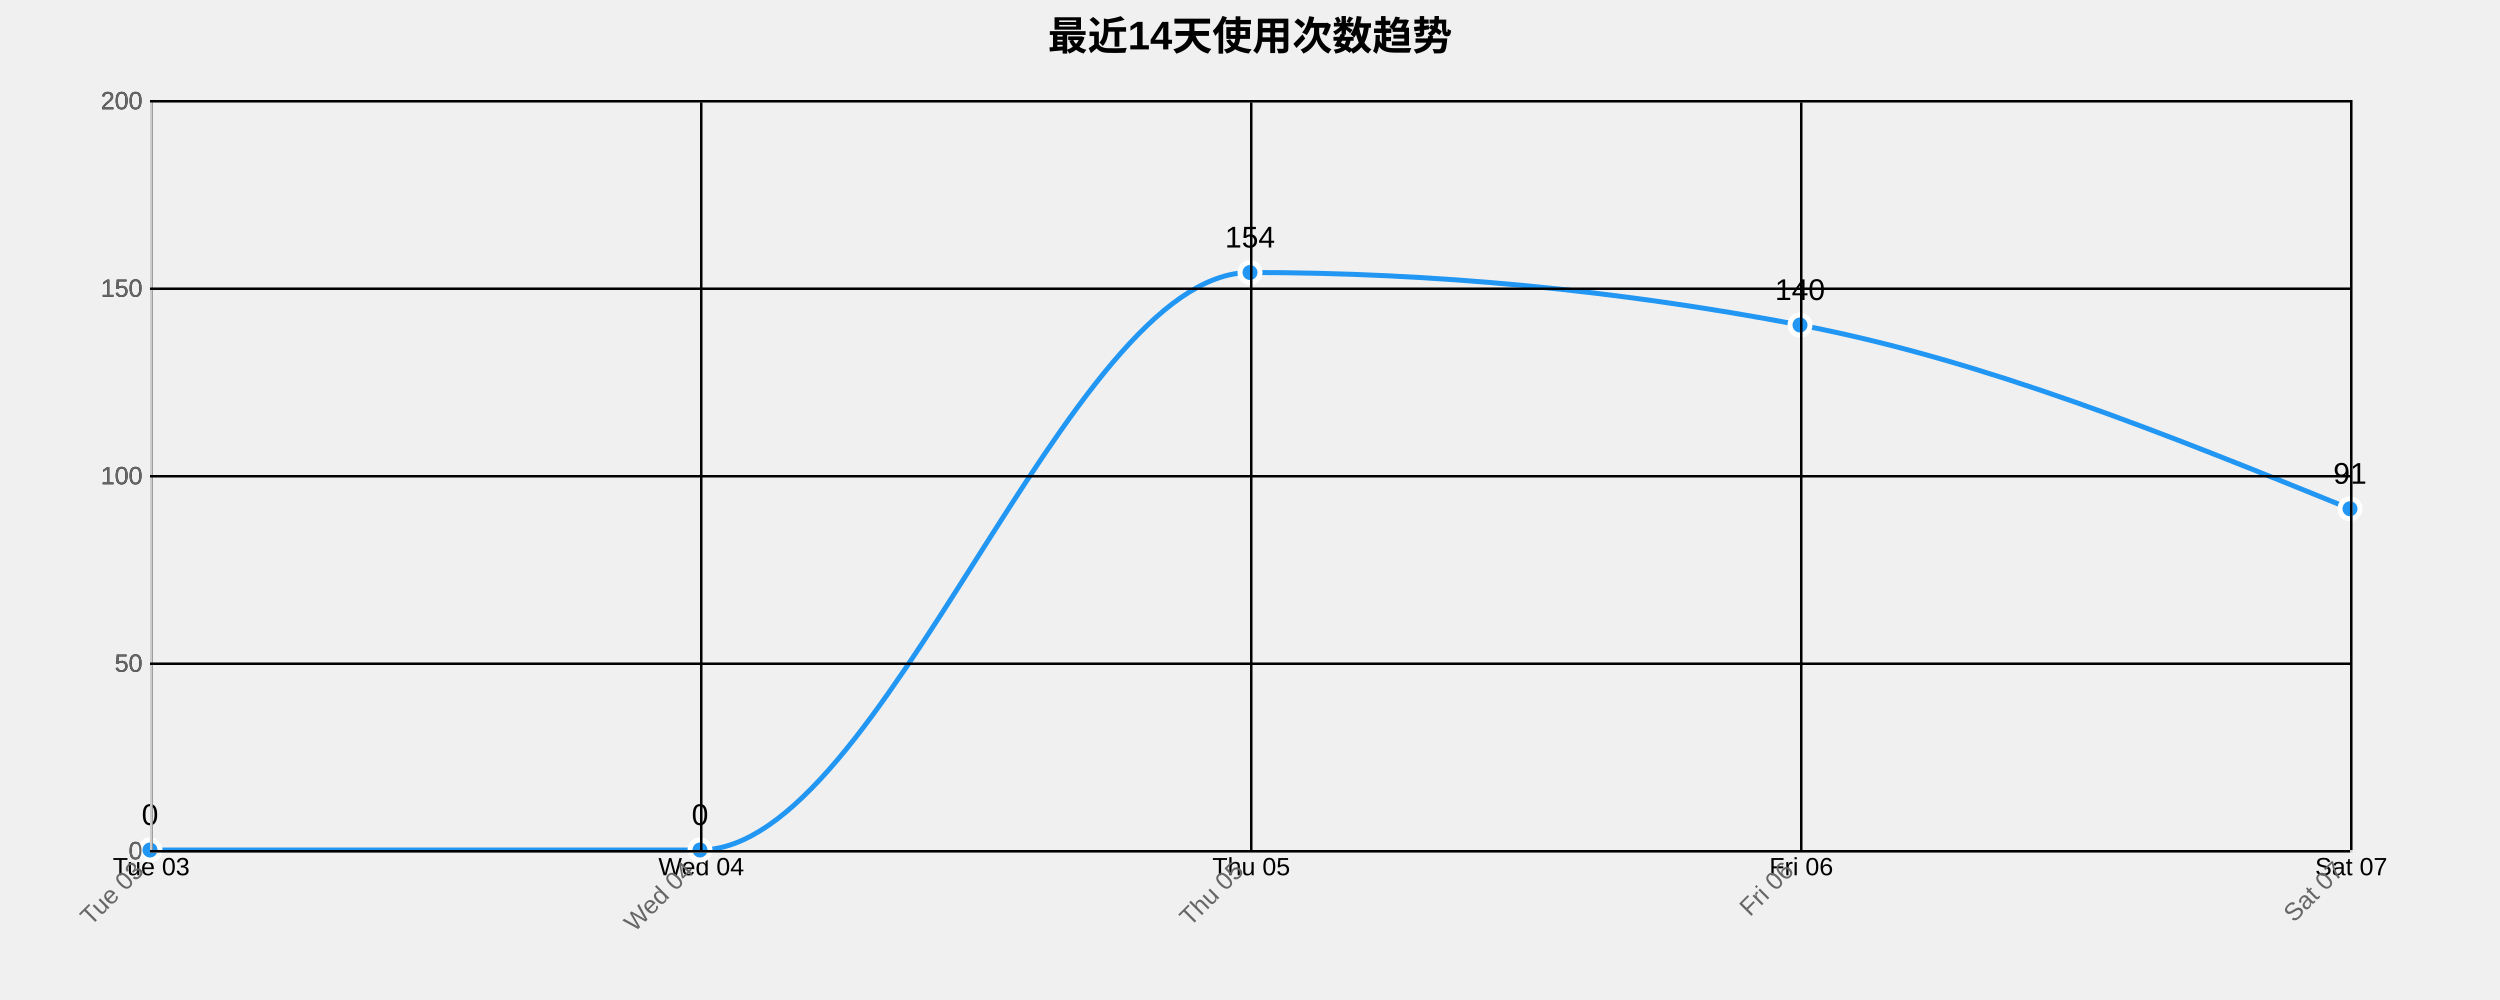
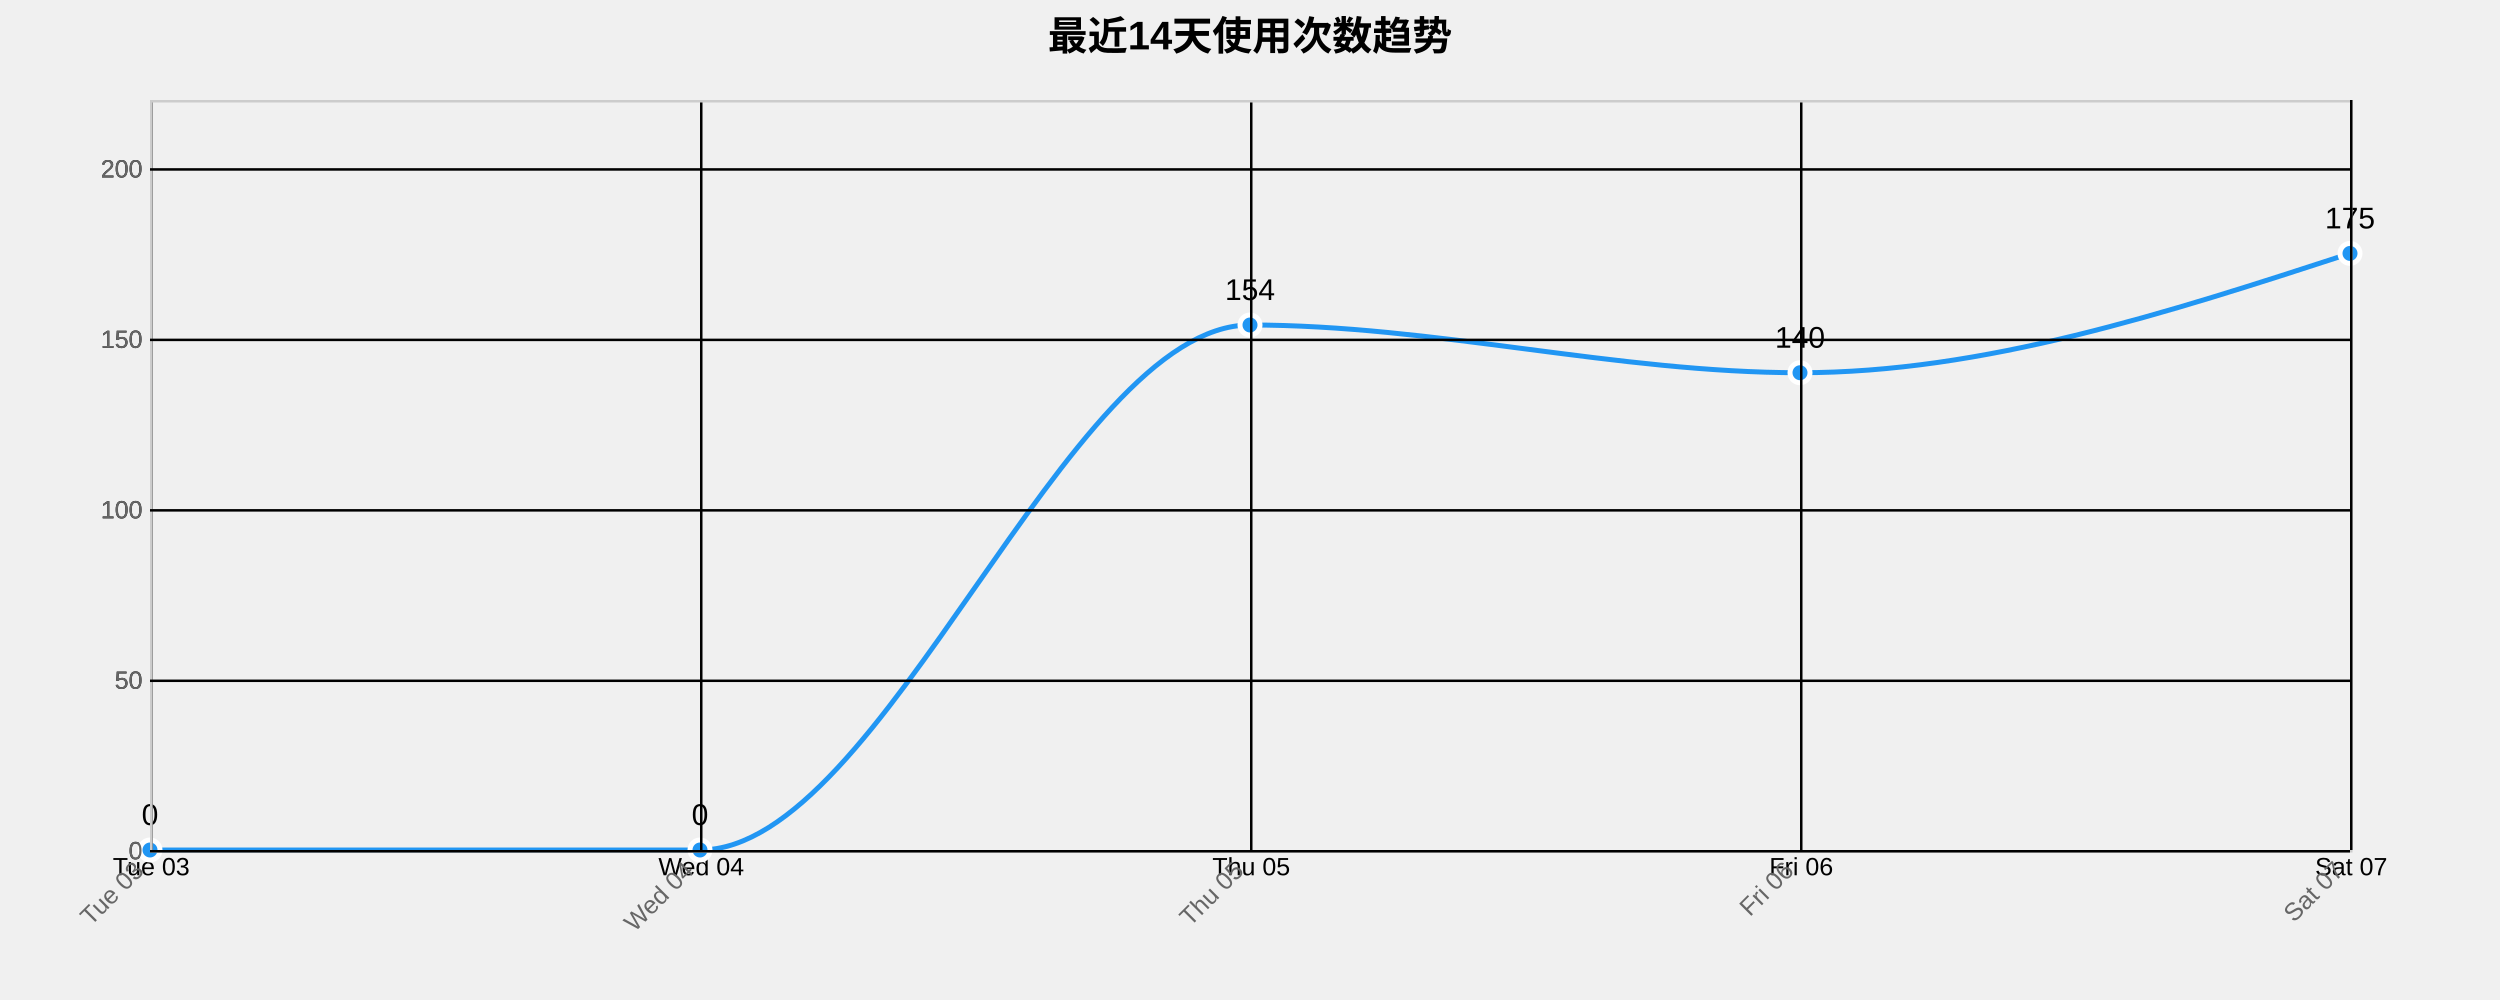
<svg xmlns="http://www.w3.org/2000/svg" width="1000" height="400">
  <g transform="translate(60,40)">
    <text x="440" y="-20" text-anchor="middle" style="font-size: 16px; font-weight: bold;">最近14天使用次数趋势</text>
    <g class="grid" transform="translate(0,300)" fill="none" font-size="10" font-family="sans-serif" text-anchor="middle">
      <path class="domain" stroke="currentColor" d="M0.5,-300V0.5H880.5V-300" />
      <g class="tick" opacity="1" transform="translate(0.5,0)">
        <line stroke="currentColor" y2="-300" />
        <text fill="currentColor" y="3" dy="0.71em">Tue 03</text>
      </g>
      <g class="tick" opacity="1" transform="translate(220.5,0)">
        <line stroke="currentColor" y2="-300" />
        <text fill="currentColor" y="3" dy="0.71em">Wed 04</text>
      </g>
      <g class="tick" opacity="1" transform="translate(440.5,0)">
        <line stroke="currentColor" y2="-300" />
        <text fill="currentColor" y="3" dy="0.71em">Thu 05</text>
      </g>
      <g class="tick" opacity="1" transform="translate(660.5,0)">
        <line stroke="currentColor" y2="-300" />
        <text fill="currentColor" y="3" dy="0.71em">Fri 06</text>
      </g>
      <g class="tick" opacity="1" transform="translate(880.5,0)">
        <line stroke="currentColor" y2="-300" />
        <text fill="currentColor" y="3" dy="0.71em">Sat 07</text>
      </g>
    </g>
    <g class="grid" fill="none" font-size="10" font-family="sans-serif" text-anchor="end">
      <path class="domain" stroke="currentColor" d="M880,300.5H0.5V0.5H880" />
      <g class="tick" opacity="1" transform="translate(0,300.5)">
        <line stroke="currentColor" x2="880" />
        <text fill="currentColor" x="-3" dy="0.32em">0</text>
      </g>
-       <g class="tick" opacity="1" transform="translate(0,225.5)">
+       <g class="tick" opacity="1" transform="translate(0,232.3182)">
        <line stroke="currentColor" x2="880" />
        <text fill="currentColor" x="-3" dy="0.32em">50</text>
      </g>
-       <g class="tick" opacity="1" transform="translate(0,150.5)">
+       <g class="tick" opacity="1" transform="translate(0,164.1364)">
        <line stroke="currentColor" x2="880" />
        <text fill="currentColor" x="-3" dy="0.32em">100</text>
      </g>
-       <g class="tick" opacity="1" transform="translate(0,75.5)">
+       <g class="tick" opacity="1" transform="translate(0,95.95455)">
        <line stroke="currentColor" x2="880" />
        <text fill="currentColor" x="-3" dy="0.32em">150</text>
      </g>
-       <g class="tick" opacity="1" transform="translate(0,0.5)">
+       <g class="tick" opacity="1" transform="translate(0,27.77273)">
        <line stroke="currentColor" x2="880" />
        <text fill="currentColor" x="-3" dy="0.32em">200</text>
      </g>
    </g>
-     <path class="area" d="M0,300C73.333,300,146.667,300,220,300C293.333,300,366.667,69,440,69C513.333,69,586.667,76,660,90C733.333,104,806.667,133.75,880,163.5L880,300C806.667,300,733.333,300,660,300C586.667,300,513.333,300,440,300C366.667,300,293.333,300,220,300C146.667,300,73.333,300,0,300Z" style="fill: url(#area-gradient); opacity: 0.3;" />
-     <path class="line" d="M0,300C73.333,300,146.667,300,220,300C293.333,300,366.667,69,440,69C513.333,69,586.667,76,660,90C733.333,104,806.667,133.75,880,163.5" style="fill: none; stroke: #2196F3; stroke-width: 2px;" />
+     <path class="area" d="M0,300C73.333,300,146.667,300,220,300C293.333,300,366.667,90,440,90C513.333,90,586.667,109.091,660,109.091C733.333,109.091,806.667,85.227,880,61.364L880,300C806.667,300,733.333,300,660,300C586.667,300,513.333,300,440,300C366.667,300,293.333,300,220,300C146.667,300,73.333,300,0,300Z" style="fill: url(#area-gradient); opacity: 0.3;" />
+     <path class="line" d="M0,300C73.333,300,146.667,300,220,300C293.333,300,366.667,90,440,90C513.333,90,586.667,109.091,660,109.091C733.333,109.091,806.667,85.227,880,61.364" style="fill: none; stroke: #2196F3; stroke-width: 2px;" />
    <circle class="dot" cx="0" cy="300" r="4" style="fill: #2196F3; stroke: #fff; stroke-width: 2px;" />
    <circle class="dot" cx="220" cy="300" r="4" style="fill: #2196F3; stroke: #fff; stroke-width: 2px;" />
-     <circle class="dot" cx="440" cy="69" r="4" style="fill: #2196F3; stroke: #fff; stroke-width: 2px;" />
-     <circle class="dot" cx="660" cy="90" r="4" style="fill: #2196F3; stroke: #fff; stroke-width: 2px;" />
-     <circle class="dot" cx="880" cy="163.5" r="4" style="fill: #2196F3; stroke: #fff; stroke-width: 2px;" />
+     <circle class="dot" cx="440" cy="90" r="4" style="fill: #2196F3; stroke: #fff; stroke-width: 2px;" />
+     <circle class="dot" cx="660" cy="109.091" r="4" style="fill: #2196F3; stroke: #fff; stroke-width: 2px;" />
+     <circle class="dot" cx="880" cy="61.364" r="4" style="fill: #2196F3; stroke: #fff; stroke-width: 2px;" />
    <text class="label" x="0" y="290" text-anchor="middle" style="font-size: 12px;">0</text>
    <text class="label" x="220" y="290" text-anchor="middle" style="font-size: 12px;">0</text>
-     <text class="label" x="440" y="59" text-anchor="middle" style="font-size: 12px;">154</text>
-     <text class="label" x="660" y="80" text-anchor="middle" style="font-size: 12px;">140</text>
-     <text class="label" x="880" y="153.5" text-anchor="middle" style="font-size: 12px;">91</text>
+     <text class="label" x="440" y="80" text-anchor="middle" style="font-size: 12px;">154</text>
+     <text class="label" x="660" y="99.091" text-anchor="middle" style="font-size: 12px;">140</text>
+     <text class="label" x="880" y="51.364" text-anchor="middle" style="font-size: 12px;">175</text>
    <g class="x-axis" transform="translate(0,300)" fill="none" font-size="10" font-family="sans-serif" text-anchor="middle">
      <path class="domain" stroke="currentColor" d="M0.5,-300V0.5H880.5V-300" />
      <g class="tick" opacity="1" transform="translate(0.5,0)">
        <line stroke="currentColor" y2="-300" />
        <text fill="currentColor" y="3" dy=".15em" style="text-anchor: end;" dx="-.8em" transform="rotate(-45)">Tue 03</text>
      </g>
      <g class="tick" opacity="1" transform="translate(220.5,0)">
        <line stroke="currentColor" y2="-300" />
        <text fill="currentColor" y="3" dy=".15em" style="text-anchor: end;" dx="-.8em" transform="rotate(-45)">Wed 04</text>
      </g>
      <g class="tick" opacity="1" transform="translate(440.5,0)">
        <line stroke="currentColor" y2="-300" />
        <text fill="currentColor" y="3" dy=".15em" style="text-anchor: end;" dx="-.8em" transform="rotate(-45)">Thu 05</text>
      </g>
      <g class="tick" opacity="1" transform="translate(660.5,0)">
        <line stroke="currentColor" y2="-300" />
        <text fill="currentColor" y="3" dy=".15em" style="text-anchor: end;" dx="-.8em" transform="rotate(-45)">Fri 06</text>
      </g>
      <g class="tick" opacity="1" transform="translate(880.5,0)">
        <line stroke="currentColor" y2="-300" />
        <text fill="currentColor" y="3" dy=".15em" style="text-anchor: end;" dx="-.8em" transform="rotate(-45)">Sat 07</text>
      </g>
    </g>
    <g class="y-axis" fill="none" font-size="10" font-family="sans-serif" text-anchor="end">
      <path class="domain" stroke="currentColor" d="M880,300.5H0.5V0.5H880" />
      <g class="tick" opacity="1" transform="translate(0,300.5)">
        <line stroke="currentColor" x2="880" />
        <text fill="currentColor" x="-3" dy="0.32em">0</text>
      </g>
-       <g class="tick" opacity="1" transform="translate(0,225.5)">
+       <g class="tick" opacity="1" transform="translate(0,232.3182)">
        <line stroke="currentColor" x2="880" />
        <text fill="currentColor" x="-3" dy="0.32em">50</text>
      </g>
-       <g class="tick" opacity="1" transform="translate(0,150.5)">
+       <g class="tick" opacity="1" transform="translate(0,164.1364)">
        <line stroke="currentColor" x2="880" />
        <text fill="currentColor" x="-3" dy="0.32em">100</text>
      </g>
-       <g class="tick" opacity="1" transform="translate(0,75.5)">
+       <g class="tick" opacity="1" transform="translate(0,95.95455)">
        <line stroke="currentColor" x2="880" />
        <text fill="currentColor" x="-3" dy="0.32em">150</text>
      </g>
-       <g class="tick" opacity="1" transform="translate(0,0.5)">
+       <g class="tick" opacity="1" transform="translate(0,27.77273)">
        <line stroke="currentColor" x2="880" />
        <text fill="currentColor" x="-3" dy="0.32em">200</text>
      </g>
    </g>
    <style>
    .grid line {
      stroke: #e0e0e0;
      stroke-opacity: 0.7;
      shape-rendering: crispEdges;
    }
    .grid path {
      stroke-width: 0;
    }
    .dot:hover {
      r: 6;
    }
    text {
      font-family: Arial, sans-serif;
    }
    .x-axis path, .y-axis path {
      stroke: #ccc;
    }
    .x-axis text, .y-axis text {
      fill: #666;
    }
  </style>
  </g>
</svg>
